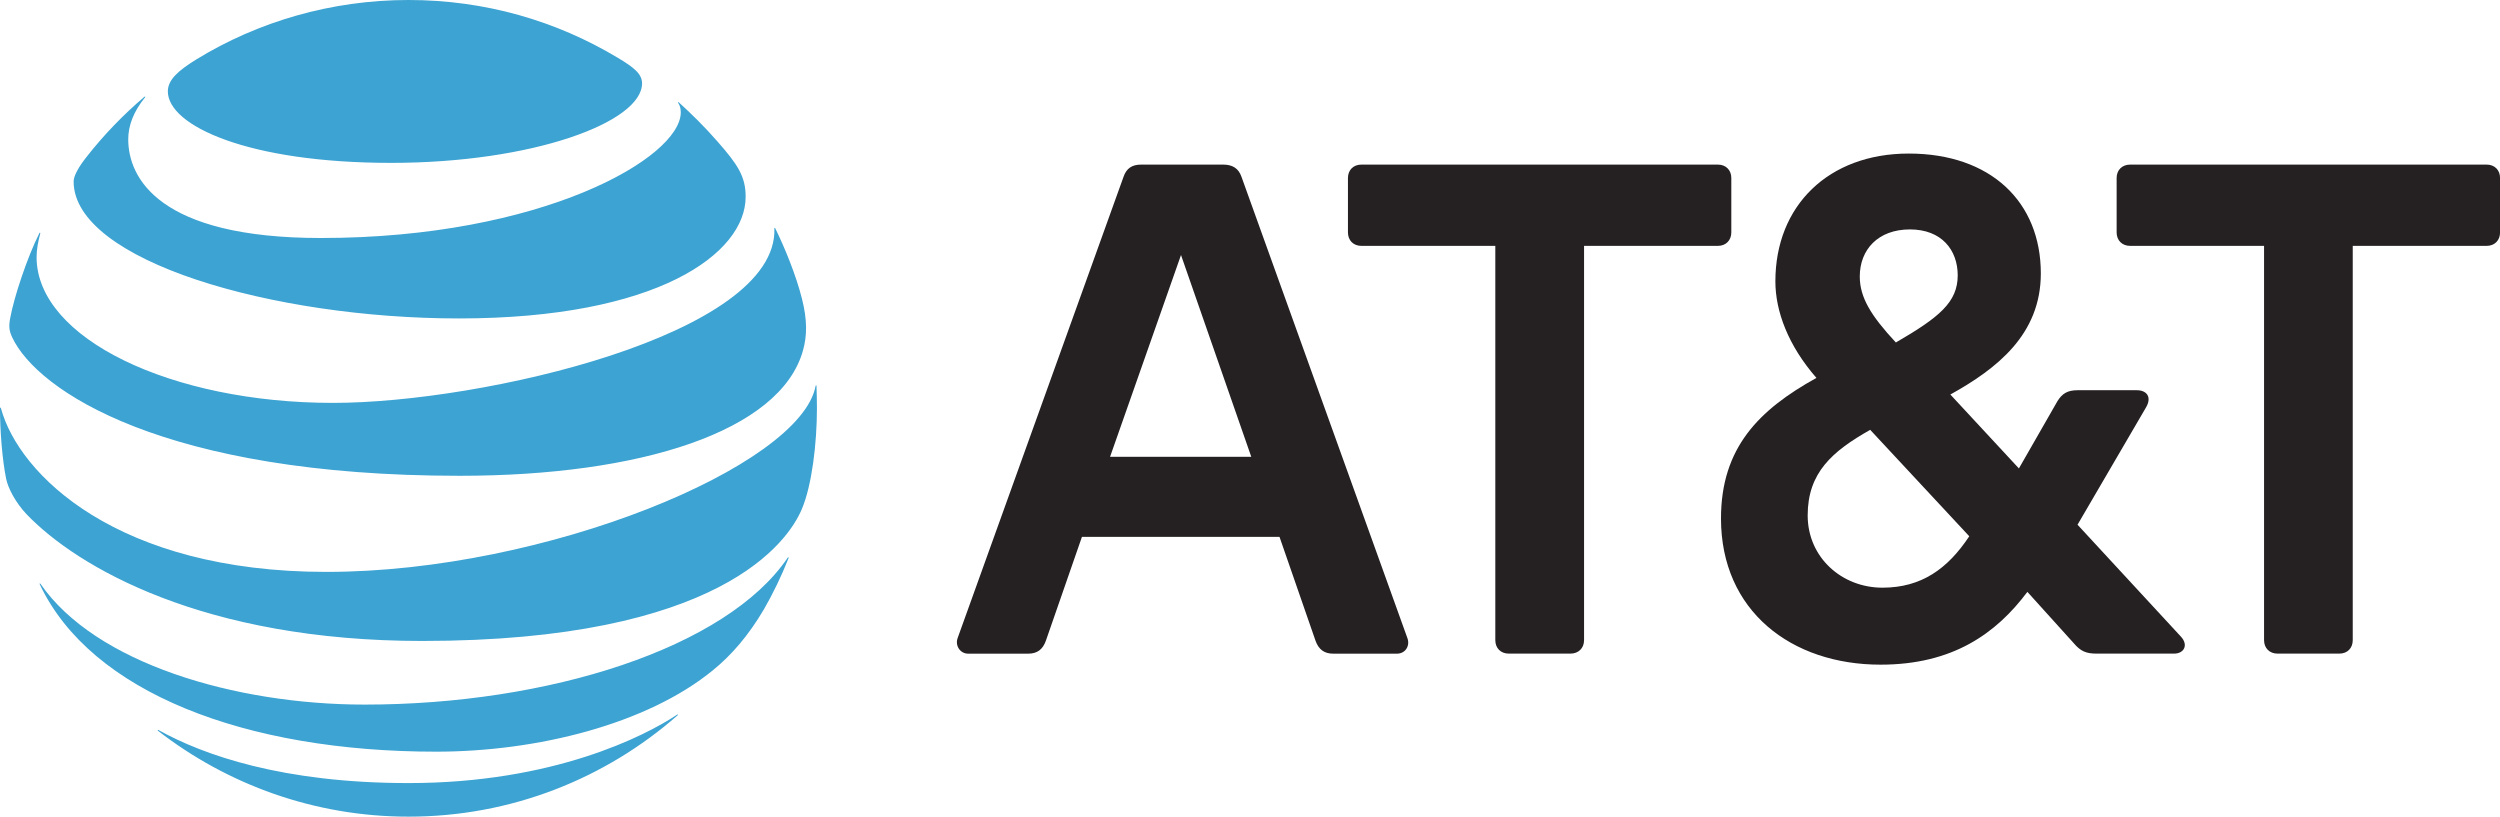
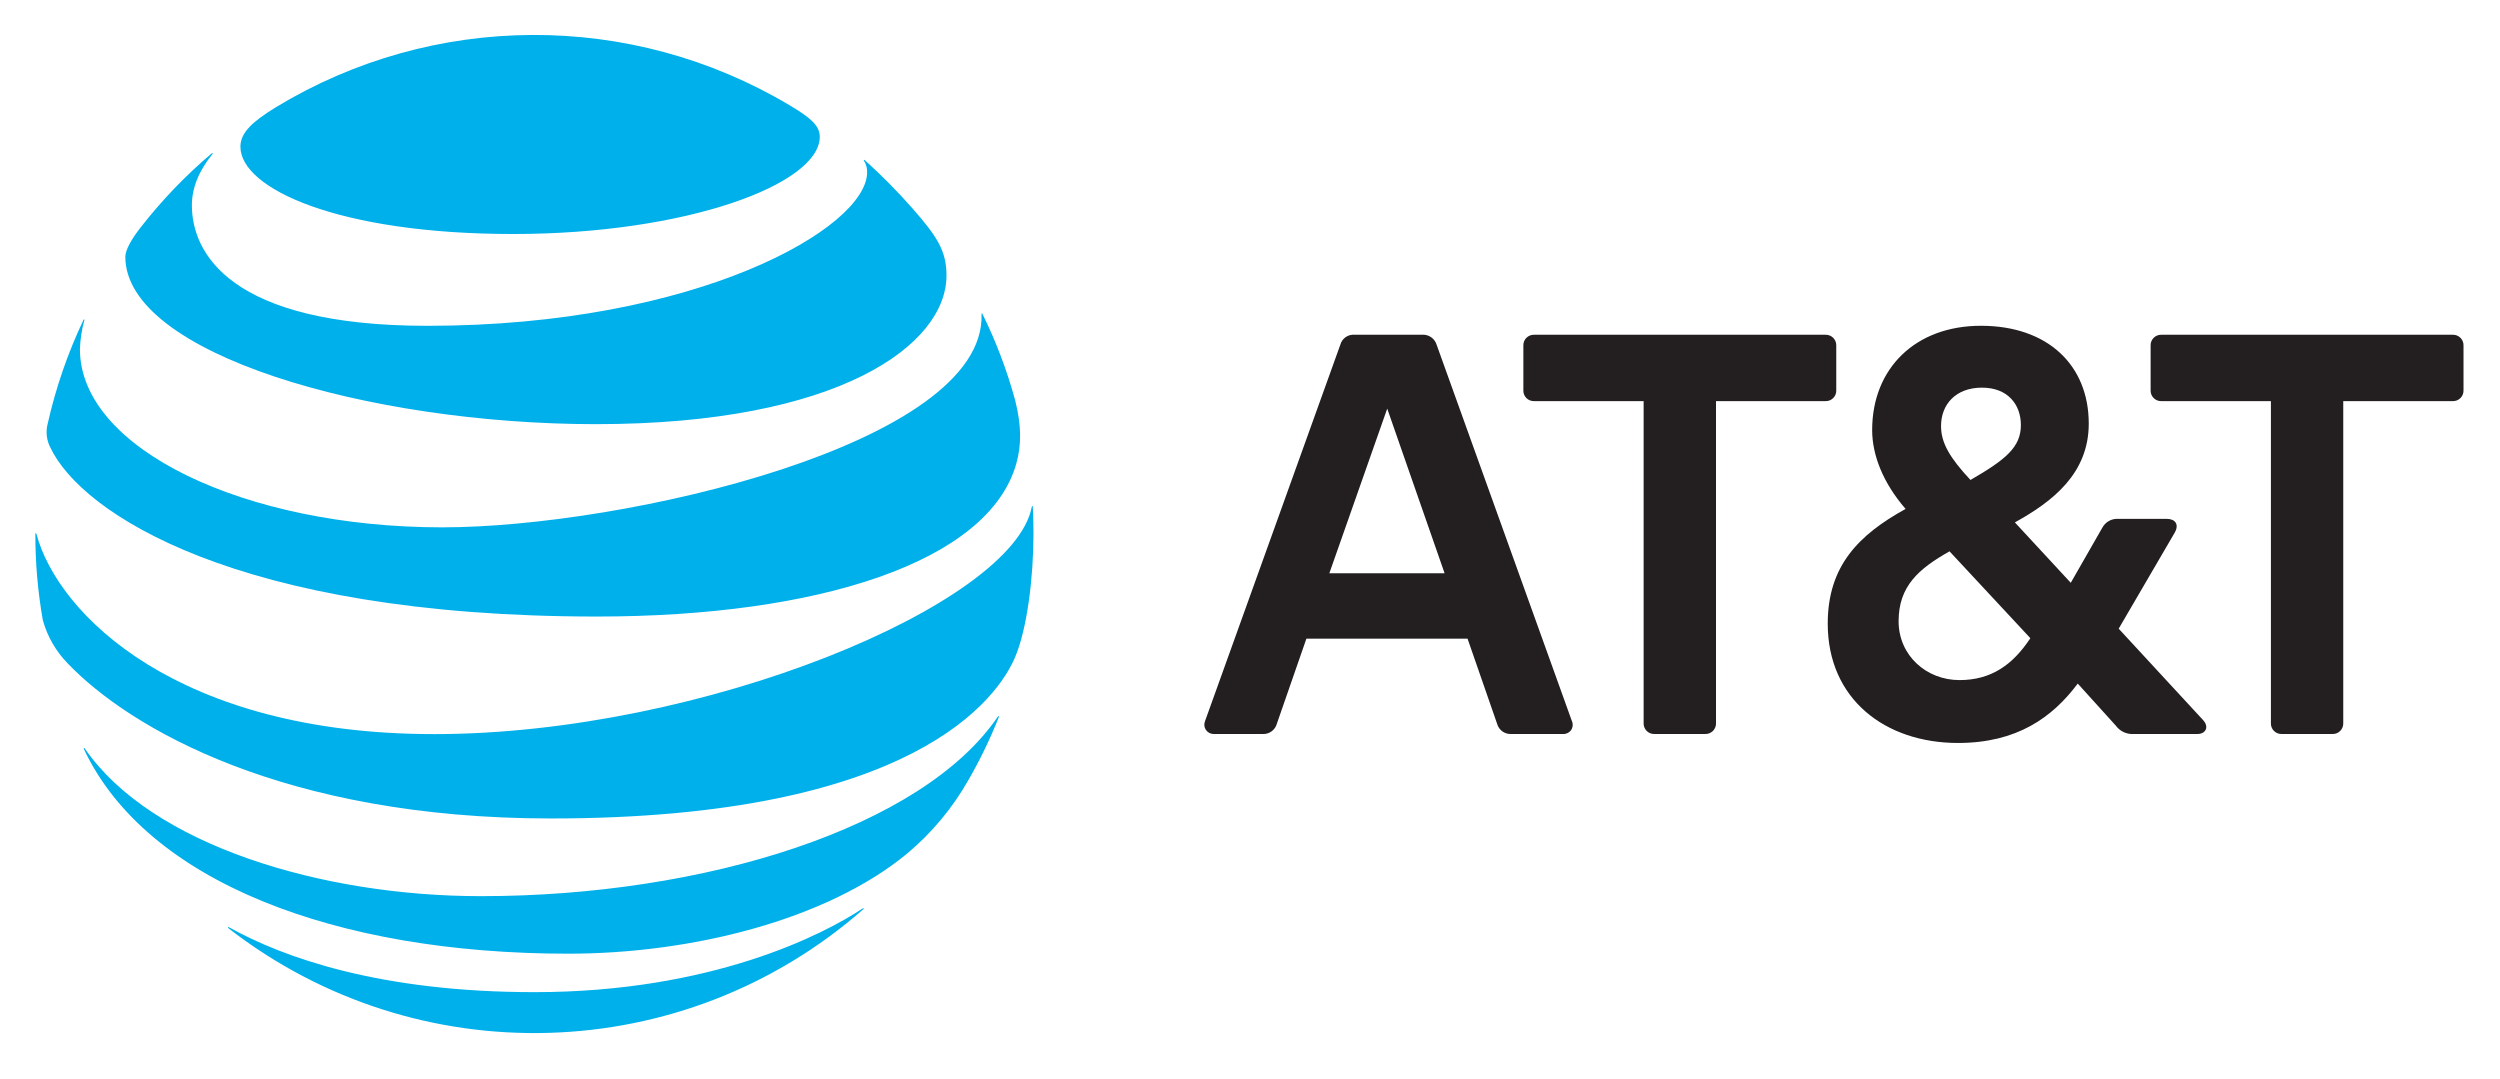
- <svg xmlns="http://www.w3.org/2000/svg" version="1.1" id="图层_1" x="0px" y="0px" viewBox="0 0 597.6 195.2" style="enable-background:new 0 0 597.6 195.2;" xml:space="preserve">
-   <style type="text/css">
- 	.st0{fill:#252122;}
- 	.st1{fill:#3CA3D2;}
- </style>
-   <g id="g10" transform="matrix(1.333333,0,0,-1.333333,0,46.66667)">
-     <g id="g12" transform="scale(0.1)">
-       <path id="path14" class="st0" d="M2815.5-821.8c14.4,0,24.4,9.8,24.4,24.1v706.9h240c14.2,0,24,9.9,24,24.1v97.6    c0,14.2-9.8,24-24,24h-639.2c-14.4,0-24.1-9.8-24.1-24v-97.6c0-14.2,9.7-24.1,24.1-24.1h240.1v-706.9c0-14.3,9.8-24.1,24.1-24.1    H2815.5z M3909.8-791.2c14.3-15.3,5.5-30.6-12-30.6h-139.2c-18.6,0-28.6,4.3-40.7,18.6l-83.2,92.1    c-56-74.6-133.7-130.5-263.3-130.5c-160,0-286,96.4-286,262c0,127,68.1,195,171.1,252.1c-50.6,57.9-73.6,119.5-73.6,173.1    c0,135.9,95.4,229.1,239.1,229.1c146.9,0,236.8-86.6,236.8-214.9c0-109.6-78.9-170.8-162.2-217.1l122.9-132.5l69.1,120.6    c8.7,14.1,18.6,19.6,36,19.6h106.4c17.4,0,27.3-12,16.5-30.6l-122.9-210.5L3909.8-791.2 M3424.1-61.3c-57,0-89.9-36.1-89.9-84.4    c0-37.3,19.8-70.1,64.7-118.3c77.8,45.1,110.9,72.2,110.9,120.5C3509.7-98.4,3481.2-61.3,3424.1-61.3 M3374.8-703.6    c70.1,0,117.2,34.1,155.7,92.2l-177.6,190.8c-68.1-38.5-112.1-76.8-112.1-153.5C3240.9-649.8,3302.3-703.6,3374.8-703.6     M2523-793.5c5.5-14.1-3.3-28.4-18.6-28.4h-114.1c-16.3,0-26.2,7.6-31.8,23.1l-64.6,186.3h-354.2L1875-798.8    c-5.5-15.4-15.3-23.1-31.8-23.1h-107.4c-14.3,0-24.1,14.3-18.8,28.4l297.3,826.6c5.3,15.3,15.3,21.8,31.6,21.8h147    c16.5,0,27.5-6.5,32.8-21.8L2523-793.5 M2243.3-469l-126,361.8L1990.1-469H2243.3z M4083.1-821.8c-14.2,0-24.1,9.8-24.1,24.1    v706.9h-240.1c-14.4,0-24.2,9.9-24.2,24.1v97.6c0,14.2,9.8,24,24.2,24h639.2c14.3,0,24-9.8,24-24v-97.6c0-14.2-9.7-24.1-24-24.1    H4218v-706.9c0-14.3-9.7-24.1-24-24.1H4083.1" />
-       <path id="path16" class="st1" d="M1106.9,246.8C997.1,312.6,869.7,350,732.4,350c-138.5,0-269.7-38.8-379.9-106.2    c-33-20.4-51.6-36.8-51.6-57.6C301,124.4,445.3,58,701.1,58c253.5,0,450,72.7,450,142.6C1151.1,217.5,1136.5,229.2,1106.9,246.8     M1215.9,165.5c3.1-4.8,4.6-10,4.6-16.9c0-81.4-248.8-225.3-645.2-225.3c-290.9,0-345.4,108.1-345.4,176.9    c0,24.4,9.3,49.5,30,75.1c1.1,1.6,0.2,2.3-1.2,1c-37.8-32.1-72.6-68.2-103.1-107.1C140.9,50.8,132,34.5,132,24.7    c0-142.3,357-245.6,690.7-245.6c355.5,0,514.1,116.2,514.1,218.1c0,36.4-14.1,57.7-50.4,99c-23.5,27-45.9,48.8-69.4,70.3    C1215.9,167.3,1215,166.6,1215.9,165.5 M70.6-68c-21.5-42.6-45.4-114.4-52.2-151.7c-3.1-15.8-1.9-23.6,3.6-35.4    c45-95.4,272.1-247.9,802.3-247.9c323.1,0,574.4,79.4,615.2,224.3c7.6,26.8,7.9,55-1.7,93c-10.7,42.5-30.9,91.8-48,126.5    c-0.5,1.1-1.5,1-1.5-0.4c6.5-190.1-523.9-312.7-791.3-312.7c-289.8,0-531.4,115.5-531.4,261.3c0,14.1,2.8,28,6.6,42.5    C72.4-66.9,71.2-66.7,70.6-68 M585.1-675.3c-374.9,0-551.3,174.4-583.5,293.6C1.2-380.1,0-380.4,0-382c0-40.2,4-91.8,11-126.3    c3.3-16.5,16.8-42.8,36.8-63.8c90.7-94.5,317.1-227,709-227c533.7,0,655.9,177.7,680.6,236.1c18,42,27.2,117.6,27.2,181    c0,15.5-0.4,27.7-0.8,39.7c0,2.1-1.2,2.1-1.6,0.2C1435.3-485.1,979.4-675.3,585.1-675.3 M781.9-997.6    c180.3,0,378.3,49.1,496.7,146.4c32.5,26.4,63.4,61.8,91.1,109.1c15.8,27.3,31.5,59.6,44,91.4c0.5,1.5-0.4,2.4-1.6,0.7    c-110-162.1-429-263.2-758.3-263.2c-232.9,0-483.3,74.3-581.3,216.6c-1,1.2-1.9,0.7-1.3-0.8C162.6-891.4,439.5-997.6,781.9-997.6     M283.3-960.2c124.1-96.1,280-153.9,449.1-153.9c184.9,0,353.6,68.8,482.2,181.5c1.6,1.4,0.9,2.3-0.6,1.4    c-57.8-38.5-222.4-122.7-481.6-122.7c-225.4,0-367.8,50.2-448.1,95C282.8-957.9,282.1-959.1,283.3-960.2" />
-     </g>
-   </g>
+ <svg xmlns="http://www.w3.org/2000/svg" id="Layer_1" data-name="Layer 1" viewBox="0 0 496.09 213.936">
+   <defs>
+     <style>.cls-1{fill:none;}.cls-2{fill:#231f20;}.cls-3{fill:#00b0eb;}</style>
+   </defs>
+   <rect class="cls-1" width="496.09" height="288" />
+   <path class="cls-2" d="M462.808,145.65a2.08,2.08,0,0,0,2.178-2.18V79.598h21.687a2.079,2.079,0,0,0,2.177-2.179V68.608a2.079,2.079,0,0,0-2.177-2.18H428.939a2.078,2.078,0,0,0-2.178,2.18v8.811a2.078,2.078,0,0,0,2.178,2.179h21.691v63.872a2.079,2.079,0,0,0,2.177,2.18Zm-150.893-2.577L285.078,68.408a2.814,2.814,0,0,0-2.97-1.98H268.836a2.697,2.697,0,0,0-2.869,1.98l-26.837,74.666a1.848,1.848,0,0,0,1.683,2.577h9.705a2.776,2.776,0,0,0,2.87-2.081l5.846-16.832h31.983l5.844,16.832a2.778,2.778,0,0,0,2.872,2.081h10.3A1.813,1.813,0,0,0,311.915,143.073Zm-48.129-29.31,11.489-32.679,11.387,32.679ZM437.16,142.878,420.423,124.753l11.092-19.011c.989-1.682.098-2.774-1.489-2.774h-9.604a3.342,3.342,0,0,0-3.267,1.782l-6.24,10.897L399.824,103.663c7.529-4.162,14.659-9.707,14.659-19.606,0-11.586-8.122-19.411-21.391-19.411-12.973,0-21.588,8.416-21.588,20.698,0,4.851,2.081,10.395,6.633,15.644-9.307,5.15-15.448,11.289-15.448,22.778,0,14.953,11.39,23.666,25.849,23.666,11.682,0,18.717-5.05,23.765-11.783l7.524,8.315a4.093,4.093,0,0,0,3.667,1.685h12.575C437.656,145.65,438.449,144.264,437.16,142.878Zm-43.869-65.955c5.151,0,7.724,3.367,7.724,7.43,0,4.357-2.972,6.832-10.002,10.891-4.063-4.356-5.841-7.326-5.841-10.695C385.172,80.192,388.142,76.923,393.291,76.923Zm-4.456,58.031c-6.539,0-12.083-4.849-12.083-11.683,0-6.934,3.962-10.399,10.104-13.866l16.041,17.233C399.43,131.886,395.169,134.954,388.835,134.954ZM328.332,145.65a2.08,2.08,0,0,1-2.177-2.18V79.598H304.469a2.079,2.079,0,0,1-2.179-2.179V68.608a2.079,2.079,0,0,1,2.179-2.18h57.733a2.079,2.079,0,0,1,2.178,2.18v8.811a2.079,2.079,0,0,1-2.178,2.179H340.516v63.872a2.08,2.08,0,0,1-2.18,2.18Z" />
+   <path class="cls-3" d="M156.703,20.899a98.9,98.9,0,0,0-102.016.415c-4.464,2.751-6.981,4.957-6.981,7.786,0,8.356,19.516,17.336,54.135,17.336,34.256,0,60.831-9.836,60.831-19.308C162.672,24.869,160.7,23.286,156.703,20.899Zm14.741,11.003a4.008,4.008,0,0,1,.623,2.284c0,11.003-33.66,30.467-87.25,30.467-39.369,0-46.739-14.611-46.739-23.902,0-3.322,1.272-6.722,4.075-10.173.155-.208.025-.285-.156-.13A99.355,99.355,0,0,0,28.06,44.93c-1.972,2.491-3.192,4.697-3.192,6.021,0,19.257,48.27,33.218,93.4,33.218,48.089,0,69.551-15.7,69.551-29.507,0-4.931-1.92-7.812-6.825-13.391a116.318,116.318,0,0,0-9.395-9.498C171.444,31.643,171.34,31.746,171.444,31.902ZM16.564,63.485A98.148,98.148,0,0,0,9.479,84.013a6.575,6.575,0,0,0,.519,4.801c6.073,12.898,36.799,33.53,108.478,33.53,43.729,0,77.699-10.744,83.201-30.363,1.012-3.608,1.064-7.422-.234-12.561a95.888,95.888,0,0,0-6.488-17.129c-.078-.155-.208-.13-.182.052.856,25.718-70.848,42.302-107.025,42.302-39.187,0-71.886-15.623-71.886-35.346a23.896,23.896,0,0,1,.882-5.762C16.797,63.355,16.641,63.329,16.564,63.485Zm69.576,82.189c-50.684,0-74.585-23.616-78.918-39.732-.052-.234-.208-.181-.208.026a98.232,98.232,0,0,0,1.479,17.076,19.892,19.892,0,0,0,4.983,8.643c12.275,12.794,42.872,30.727,95.866,30.727,72.198,0,88.703-24.057,92.077-31.972,2.414-5.658,3.659-15.884,3.659-24.473,0-2.077-.052-3.737-.13-5.372,0-.26-.155-.286-.207-.026C201.133,119.93,139.446,145.675,86.14,145.675Zm26.627,43.573c24.368,0,51.151-6.643,67.163-19.801a53.475,53.475,0,0,0,12.301-14.766,94.321,94.321,0,0,0,5.969-12.379c.077-.206-.052-.31-.208-.077-14.896,21.928-58.028,35.605-102.562,35.605-31.479,0-65.346-10.069-78.608-29.3-.13-.181-.26-.104-.182.104C28.995,174.896,66.469,189.247,112.767,189.247ZM45.318,184.186a98.981,98.981,0,0,0,125.97-3.736c.208-.182.104-.311-.104-.182-7.811,5.216-30.078,16.61-65.139,16.61-30.467,0-49.724-6.8-60.597-12.872C45.241,183.902,45.163,184.057,45.318,184.186Z" />
</svg>
